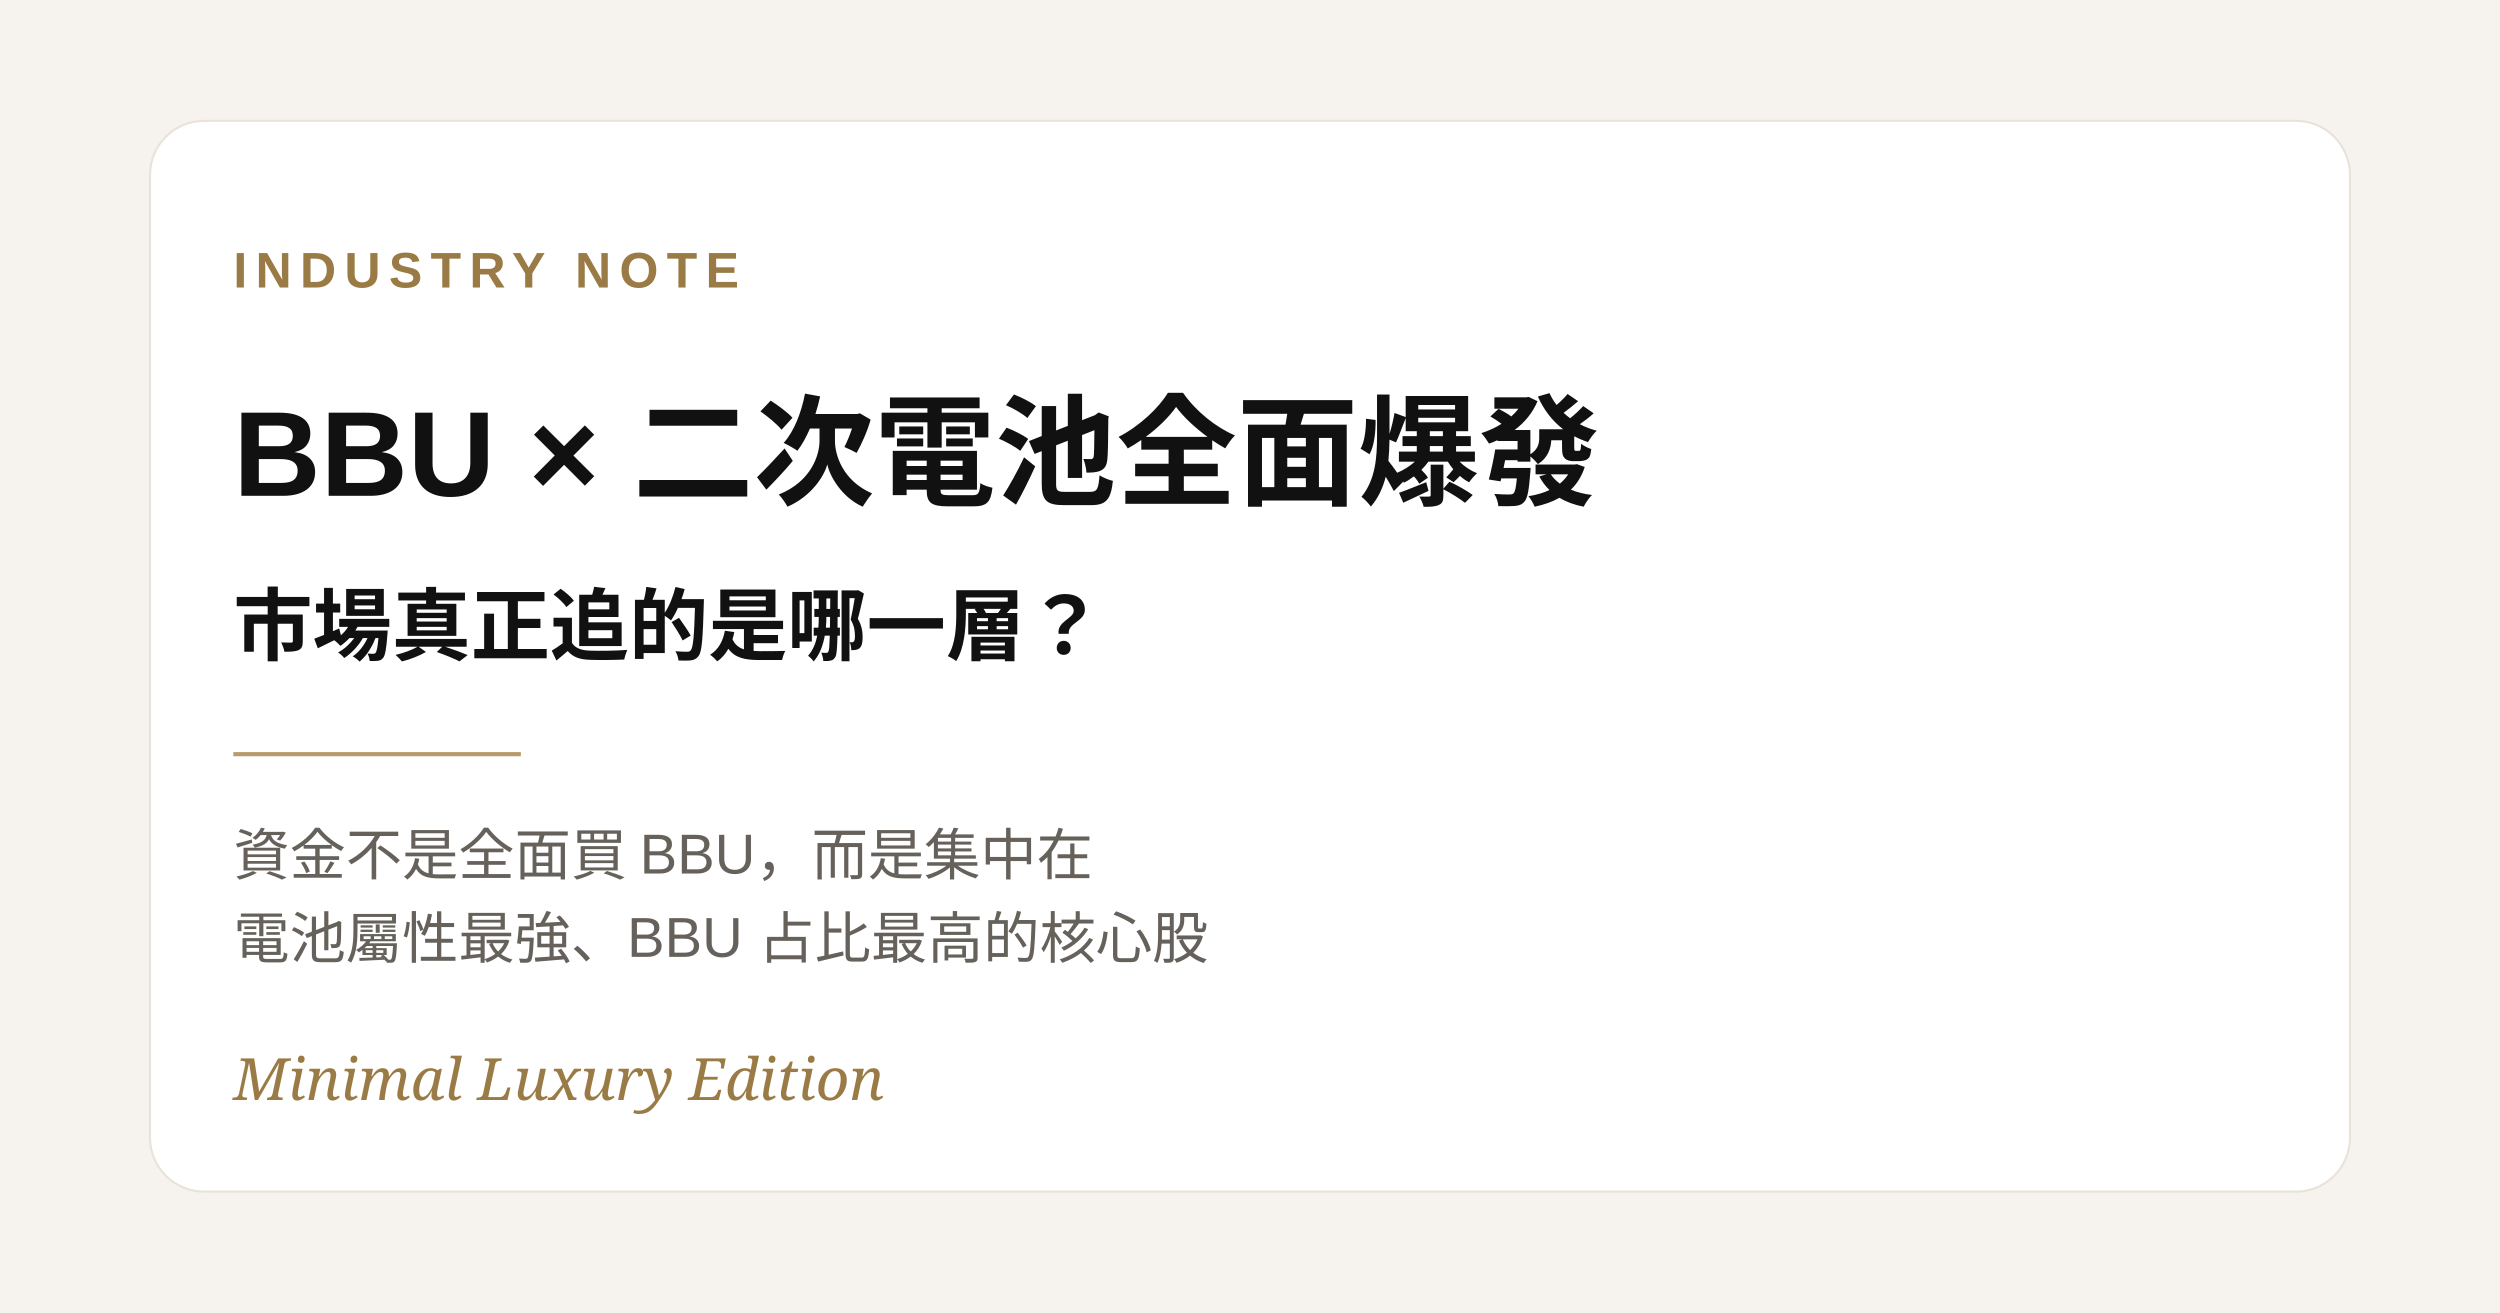
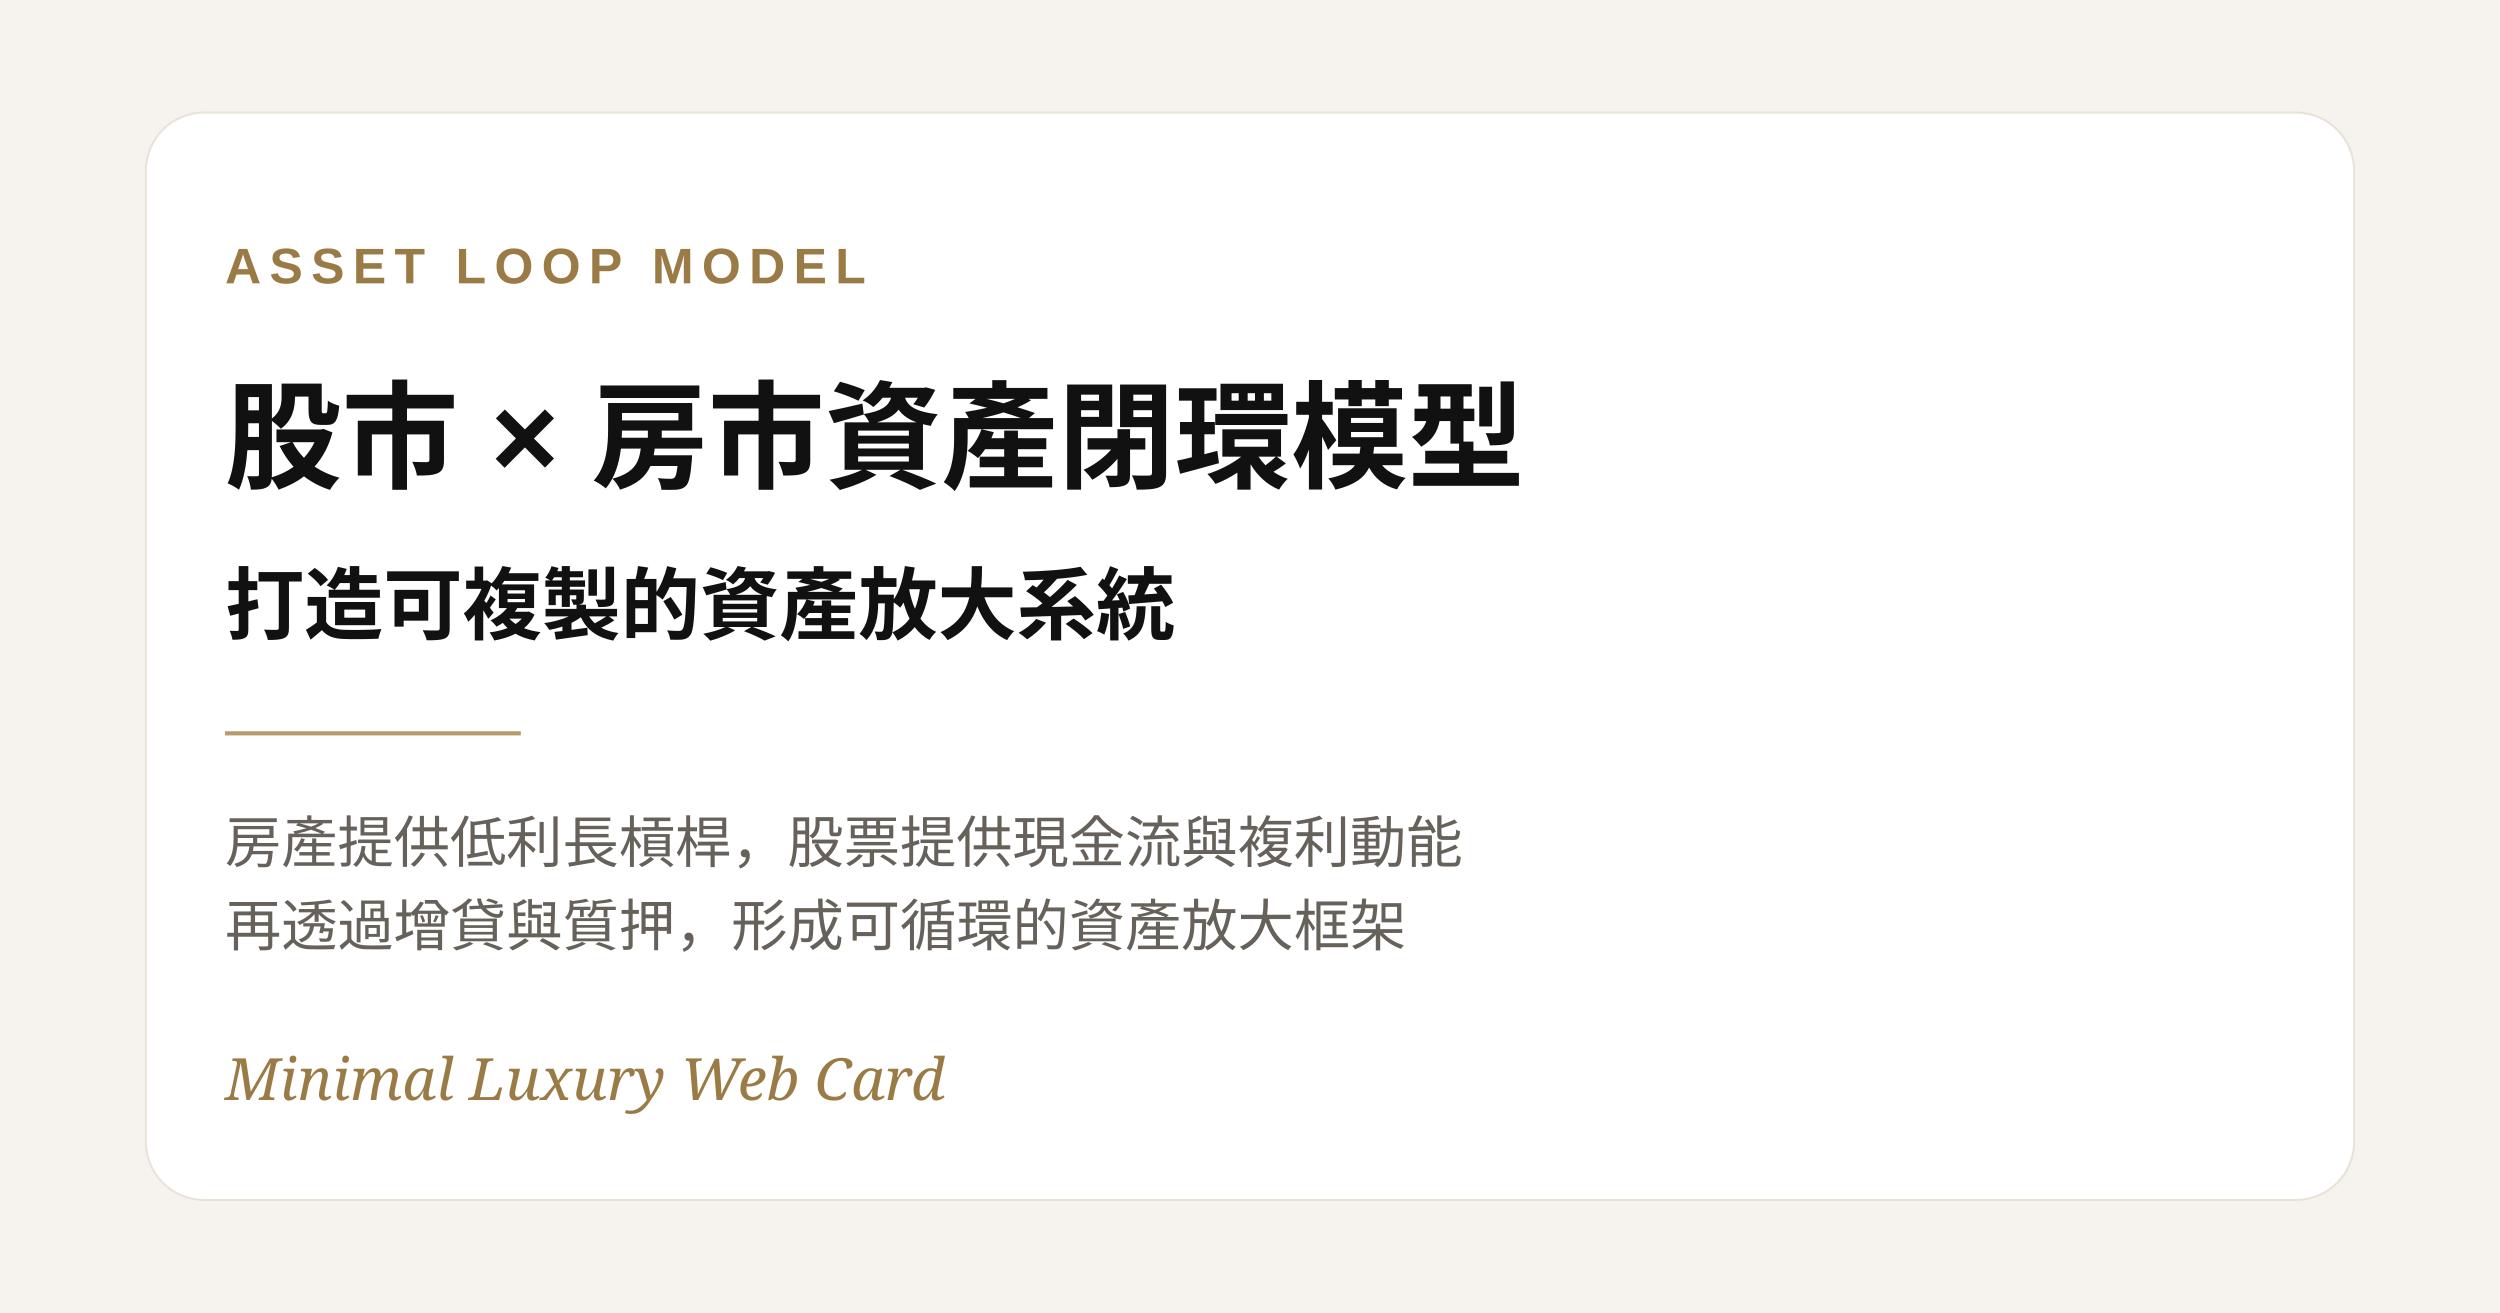
<svg xmlns="http://www.w3.org/2000/svg" width="1200" height="630" viewBox="0 0 1200 630" fill="none">
  <rect width="1200" height="630" fill="#F6F3EE" />
-   <rect x="72" y="58" width="1056" height="514" rx="26" fill="#FFFFFF" stroke="#E9E2D8" />
-   <text x="112" y="138" fill="#9A7B45" font-family="Arial, Noto Sans TC, sans-serif" font-size="24" font-weight="700" letter-spacing="4">INDUSTRY NOTE</text>
-   <text x="112" y="238" fill="#111111" font-family="Arial, Noto Sans TC, sans-serif" font-size="58" font-weight="800">BBU × 二次電池全面爆發</text>
-   <text x="112" y="314" fill="#111111" font-family="Arial, Noto Sans TC, sans-serif" font-size="38" font-weight="700">市場真正追的是哪一層？</text>
-   <line x1="112" y1="362" x2="250" y2="362" stroke="#B79B6C" stroke-width="2" />
-   <text x="112" y="420" fill="#66615A" font-family="Arial, Noto Sans TC, sans-serif" font-size="27" font-weight="500">資金不是全面買 BBU，而是集中在</text>
-   <text x="112" y="460" fill="#66615A" font-family="Arial, Noto Sans TC, sans-serif" font-size="27" font-weight="500">電池屬性最強、BBU 占比最高的核心股</text>
-   <text x="112" y="528" fill="#9A7B45" font-family="Georgia, serif" font-size="28" font-style="italic">Minimal Luxury Edition</text>
+   <rect x="70" y="54" width="1060" height="522" rx="28" fill="#FFFFFF" stroke="#E9E2D8" />
+   <text x="108" y="136" fill="#9A7B45" font-family="Arial, Noto Sans TC, sans-serif" font-size="24" font-weight="700" letter-spacing="4">ASSET LOOP MODEL</text>
+   <text x="108" y="230" fill="#111111" font-family="Arial, Noto Sans TC, sans-serif" font-size="56" font-weight="800">股市 × 房市資產閉環模型</text>
+   <text x="108" y="304" fill="#111111" font-family="Arial, Noto Sans TC, sans-serif" font-size="38" font-weight="700">打造可複製的資產放大系統</text>
+   <line x1="108" y1="352" x2="250" y2="352" stroke="#B79B6C" stroke-width="2" />
+   <text x="108" y="414" fill="#66615A" font-family="Arial, Noto Sans TC, sans-serif" font-size="27" font-weight="500">房產提供低利長槓桿，股票提供現金流與複利動能</text>
+   <text x="108" y="454" fill="#66615A" font-family="Arial, Noto Sans TC, sans-serif" font-size="27" font-weight="500">再透過增貸與質押，形成可循環的資產放大框架</text>
+   <text x="108" y="528" fill="#9A7B45" font-family="Georgia, serif" font-size="28" font-style="italic">Minimal Luxury Web Card</text>
</svg>
